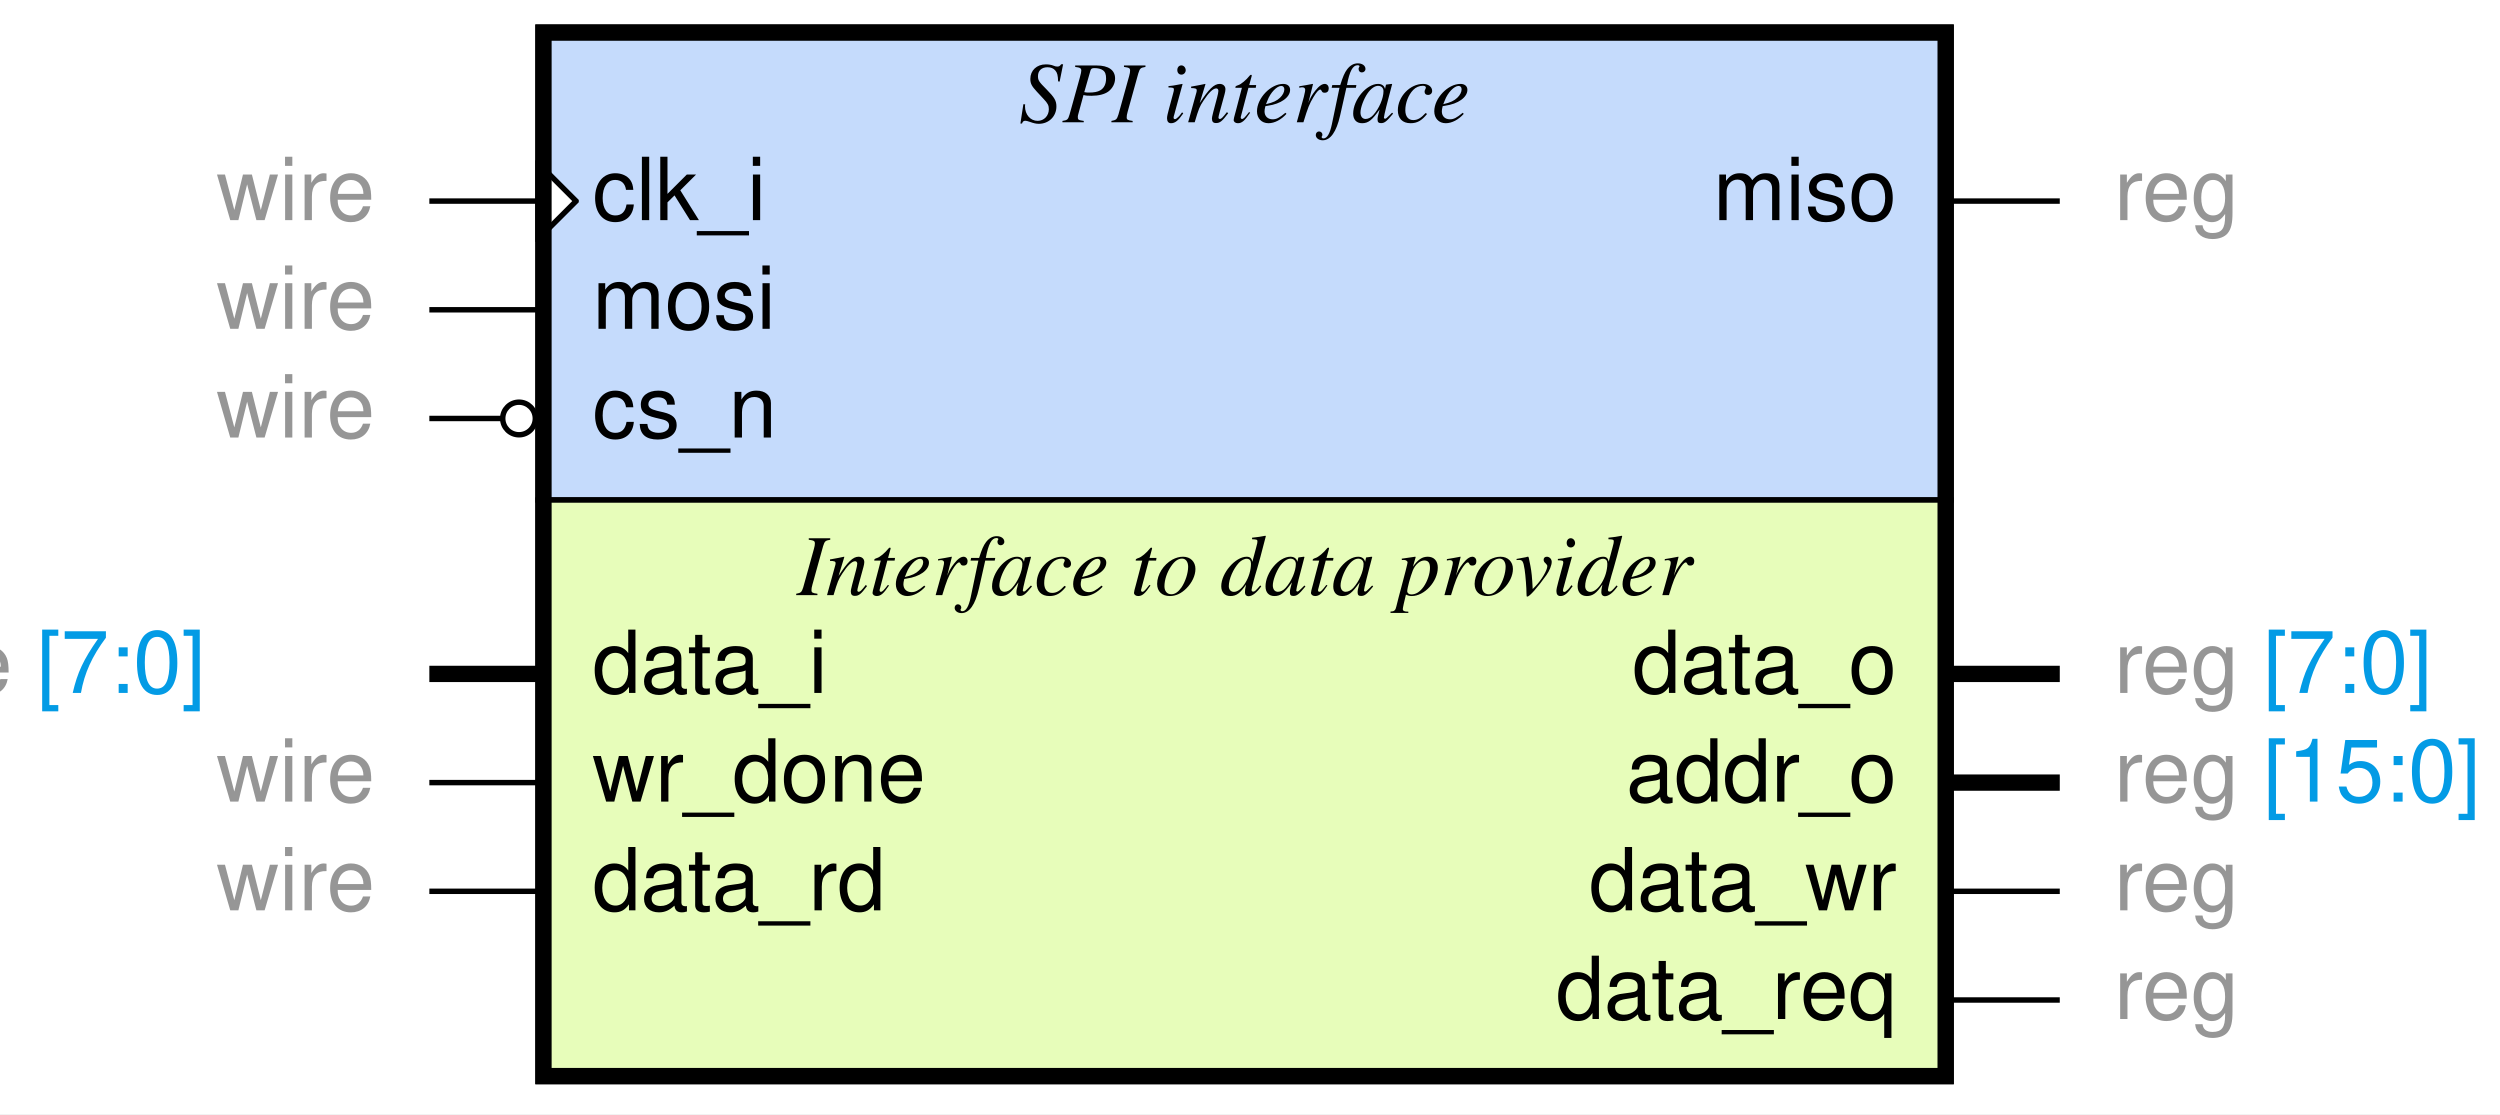
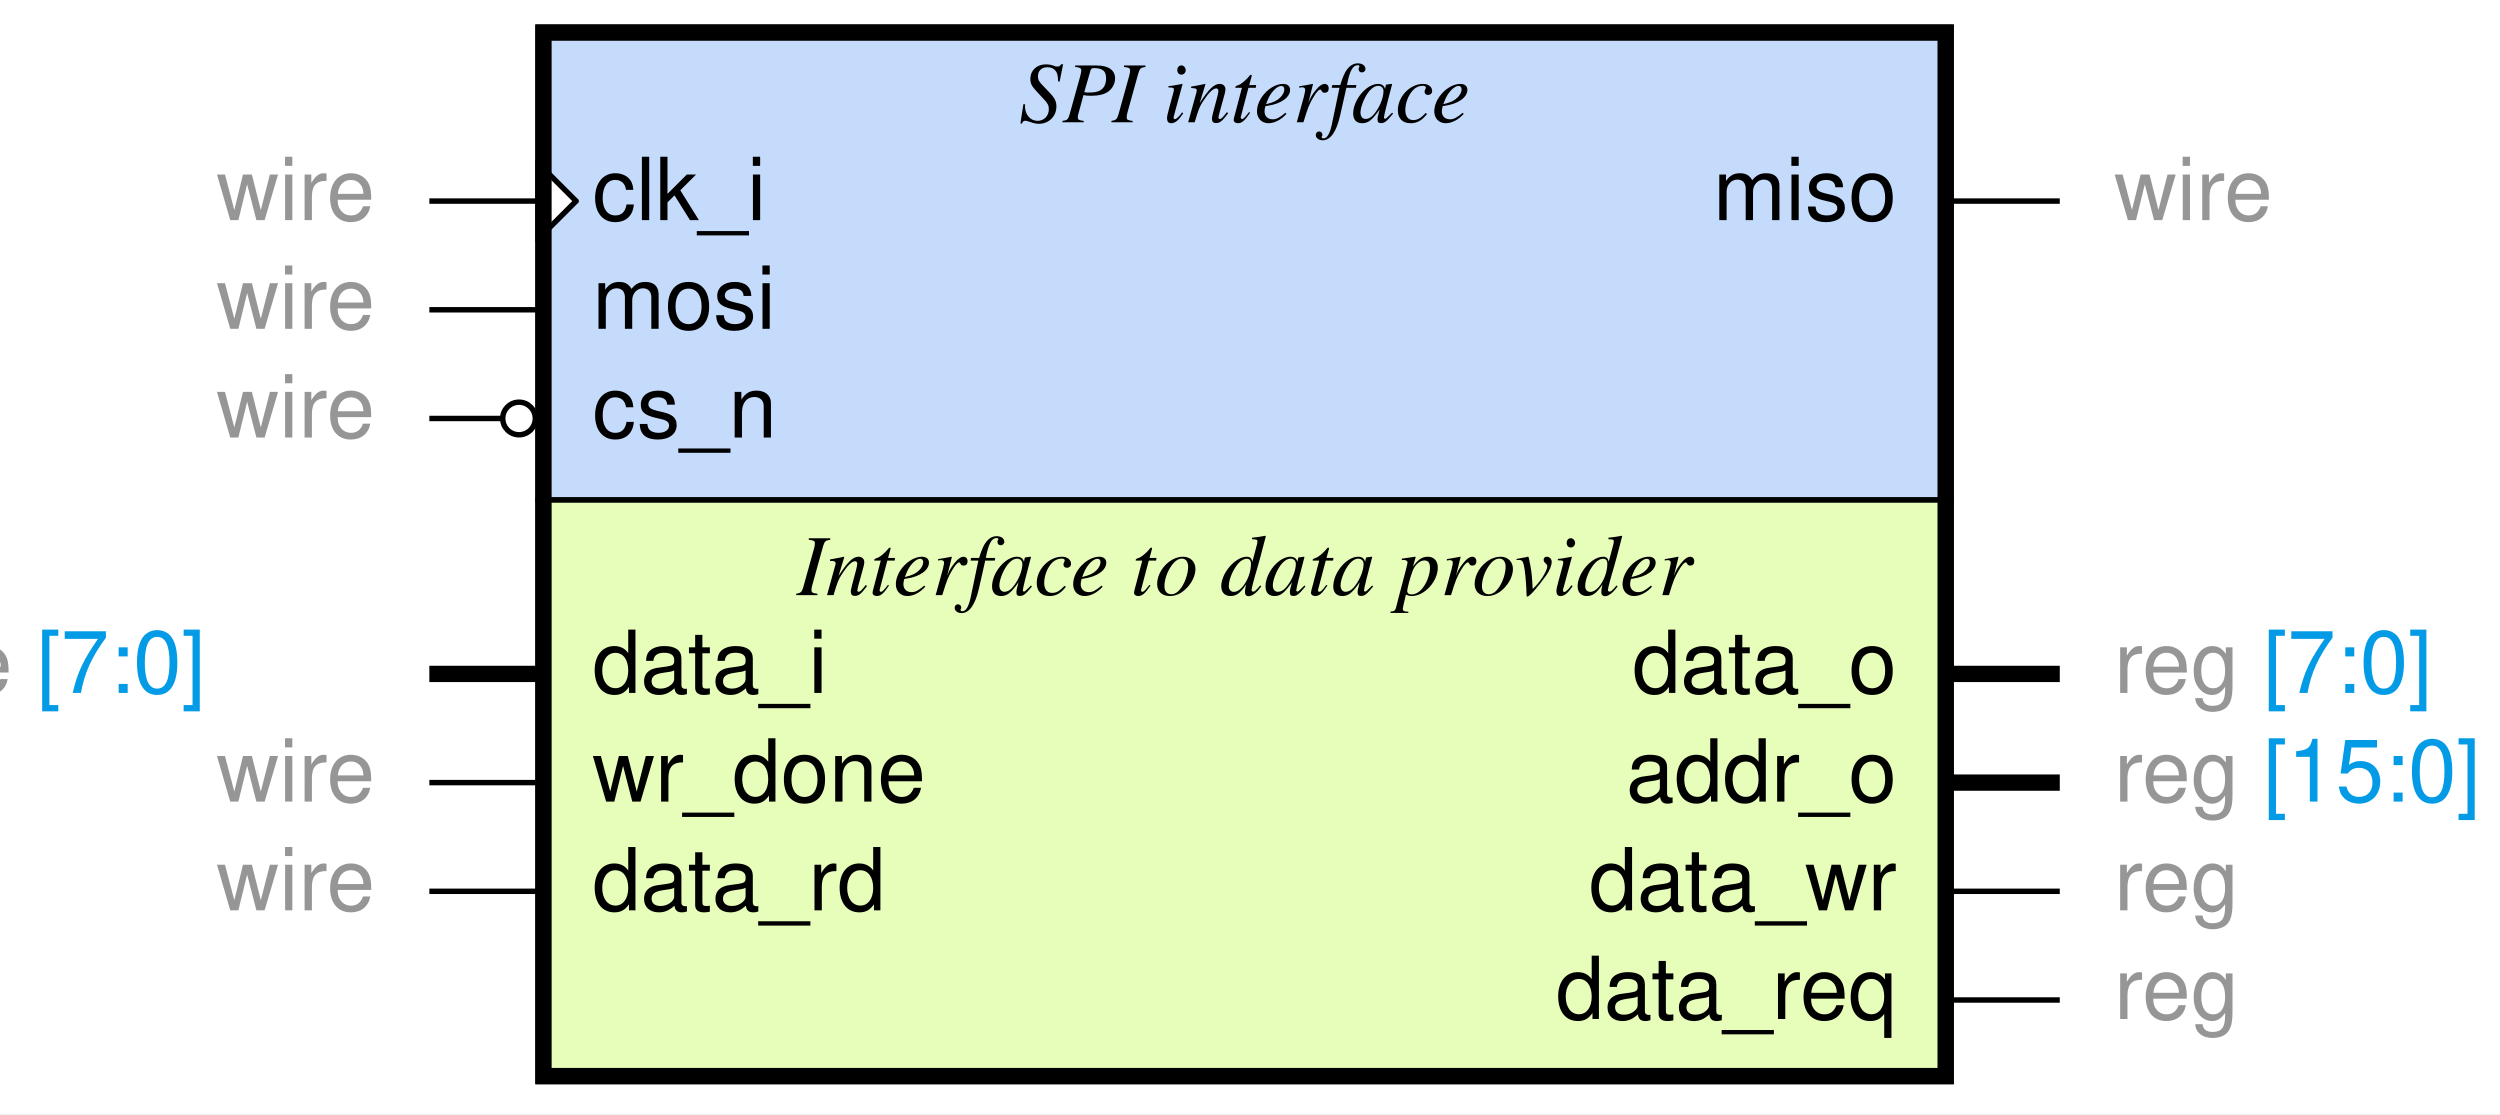
<svg xmlns="http://www.w3.org/2000/svg" xml:space="preserve" width="460" height="205" viewBox="-99 -20 460.0 205.0" version="1.1">
  <style type="text/css">

.fnt1 {fill:#000000;
    font-family:Times; font-size:12pt; font-weight:normal; font-style:italic;}
.fnt2 {fill:#000000;
    font-family:Helvetica; font-size:12pt; font-weight:normal; font-style:normal;}
.label {fill:#000;
  text-anchor:middle;
  font-size:16pt; font-weight:bold; font-family:Sans;}
.link {fill: #0D47A1;}
.link:hover {fill: #0D47A1; text-decoration:underline;}
.link:visited {fill: #4A148C;}

</style>
  <defs>
    <marker id="clock" markerWidth="8.0" markerHeight="15.0" viewBox="0 0 8.0 15.0" refX="0.5" refY="7.5" orient="auto" markerUnits="userSpaceOnUse">
      <g transform="translate(0.5,7.5)">
        <path d="M 0 -7 L 0 7 L 7 0 z" stroke="#000000" fill="#FFFFFF" stroke-width="1" />
      </g>
    </marker>
    <marker id="bubble" markerWidth="7.0" markerHeight="7.0" viewBox="0 0 7.0 7.0" refX="3.5" refY="3.5" orient="auto" markerUnits="userSpaceOnUse">
      <g transform="translate(3.5,3.5)">
        <ellipse cx="0.0" cy="0.0" rx="3.0" ry="3.0" stroke="#000000" fill="#FFFFFF" stroke-width="1" />
      </g>
    </marker>
  </defs>
  <rect x="-99" y="-20" width="100%" height="100%" fill="white" />
  <g transform="translate(0,0)">
    <rect x="0" y="-15.0" width="260" height="87.0" stroke="#000000" fill="#C5DBFC" stroke-width="1" />
    <text class="fnt1" x="130.0" y="0" text-anchor="middle" dy="2.5">SPI interface</text>
    <g transform="translate(0,17)">
      <line x1="-20" y1="0" x2="0" y2="0" stroke="#000000" fill="none" stroke-width="1" marker-end="url(#clock)" />
      <text class="fnt2" x="10" y="0" text-anchor="normal" dy="3.5">clk_i</text>
      <text class="fnt2" x="-30" y="0" text-anchor="end" dy="3.5" style="fill:#969696">wire</text>
    </g>
    <g transform="translate(0,37)">
      <line x1="-20" y1="0" x2="0" y2="0" stroke="#000000" fill="none" stroke-width="1" />
      <text class="fnt2" x="10" y="0" text-anchor="normal" dy="3.5">mosi</text>
      <text class="fnt2" x="-30" y="0" text-anchor="end" dy="3.5" style="fill:#969696">wire</text>
    </g>
    <g transform="translate(0,57)">
      <line x1="-20" y1="0" x2="-3.5" y2="0.0" stroke="#000000" fill="none" stroke-width="1" marker-end="url(#bubble)" />
      <text class="fnt2" x="10" y="0" text-anchor="normal" dy="3.5">cs_n</text>
      <text class="fnt2" x="-30" y="0" text-anchor="end" dy="3.5" style="fill:#969696">wire</text>
    </g>
    <g transform="translate(260,17)">
      <line x1="20" y1="0" x2="0" y2="0" stroke="#000000" fill="none" stroke-width="1" />
      <text class="fnt2" x="-10" y="0" text-anchor="end" dy="3.5">miso</text>
-       <text class="fnt2" x="30" y="0" text-anchor="normal" dy="3.5" style="fill:#969696">reg</text>
+       <text class="fnt2" x="30" y="0" text-anchor="normal" dy="3.5" style="fill:#969696">wire</text>
    </g>
  </g>
  <g transform="translate(0,87.0)">
    <rect x="0" y="-15.0" width="260" height="107.0" stroke="#000000" fill="#E7FDBA" stroke-width="1" />
    <text class="fnt1" x="130.0" y="0" text-anchor="middle" dy="2.5">Interface to data provider</text>
    <g transform="translate(0,17)">
      <line x1="-20" y1="0" x2="0" y2="0" stroke="#000000" fill="none" stroke-width="3" />
      <text class="fnt2" x="10" y="0" text-anchor="normal" dy="3.5">data_i</text>
      <text class="fnt2" x="-30" y="0" text-anchor="end" dy="3.5" style="fill:#969696">wire <tspan fill="#039BE5">[7:0]</tspan>
      </text>
    </g>
    <g transform="translate(0,37)">
      <line x1="-20" y1="0" x2="0" y2="0" stroke="#000000" fill="none" stroke-width="1" />
      <text class="fnt2" x="10" y="0" text-anchor="normal" dy="3.5">wr_done</text>
      <text class="fnt2" x="-30" y="0" text-anchor="end" dy="3.5" style="fill:#969696">wire</text>
    </g>
    <g transform="translate(0,57)">
      <line x1="-20" y1="0" x2="0" y2="0" stroke="#000000" fill="none" stroke-width="1" />
      <text class="fnt2" x="10" y="0" text-anchor="normal" dy="3.5">data_rd</text>
      <text class="fnt2" x="-30" y="0" text-anchor="end" dy="3.5" style="fill:#969696">wire</text>
    </g>
    <g transform="translate(260,17)">
      <line x1="20" y1="0" x2="0" y2="0" stroke="#000000" fill="none" stroke-width="3" />
      <text class="fnt2" x="-10" y="0" text-anchor="end" dy="3.5">data_o</text>
      <text class="fnt2" x="30" y="0" text-anchor="normal" dy="3.5" style="fill:#969696">reg <tspan fill="#039BE5">[7:0]</tspan>
      </text>
    </g>
    <g transform="translate(260,37)">
      <line x1="20" y1="0" x2="0" y2="0" stroke="#000000" fill="none" stroke-width="3" />
      <text class="fnt2" x="-10" y="0" text-anchor="end" dy="3.5">addr_o</text>
      <text class="fnt2" x="30" y="0" text-anchor="normal" dy="3.5" style="fill:#969696">reg <tspan fill="#039BE5">[15:0]</tspan>
      </text>
    </g>
    <g transform="translate(260,57)">
      <line x1="20" y1="0" x2="0" y2="0" stroke="#000000" fill="none" stroke-width="1" />
      <text class="fnt2" x="-10" y="0" text-anchor="end" dy="3.5">data_wr</text>
      <text class="fnt2" x="30" y="0" text-anchor="normal" dy="3.5" style="fill:#969696">reg</text>
    </g>
    <g transform="translate(260,77)">
      <line x1="20" y1="0" x2="0" y2="0" stroke="#000000" fill="none" stroke-width="1" />
      <text class="fnt2" x="-10" y="0" text-anchor="end" dy="3.5">data_req</text>
      <text class="fnt2" x="30" y="0" text-anchor="normal" dy="3.5" style="fill:#969696">reg</text>
    </g>
  </g>
  <rect x="1.0" y="-14.0" width="258.0" height="192.0" stroke="#000000" fill="none" stroke-width="3" />
</svg>
